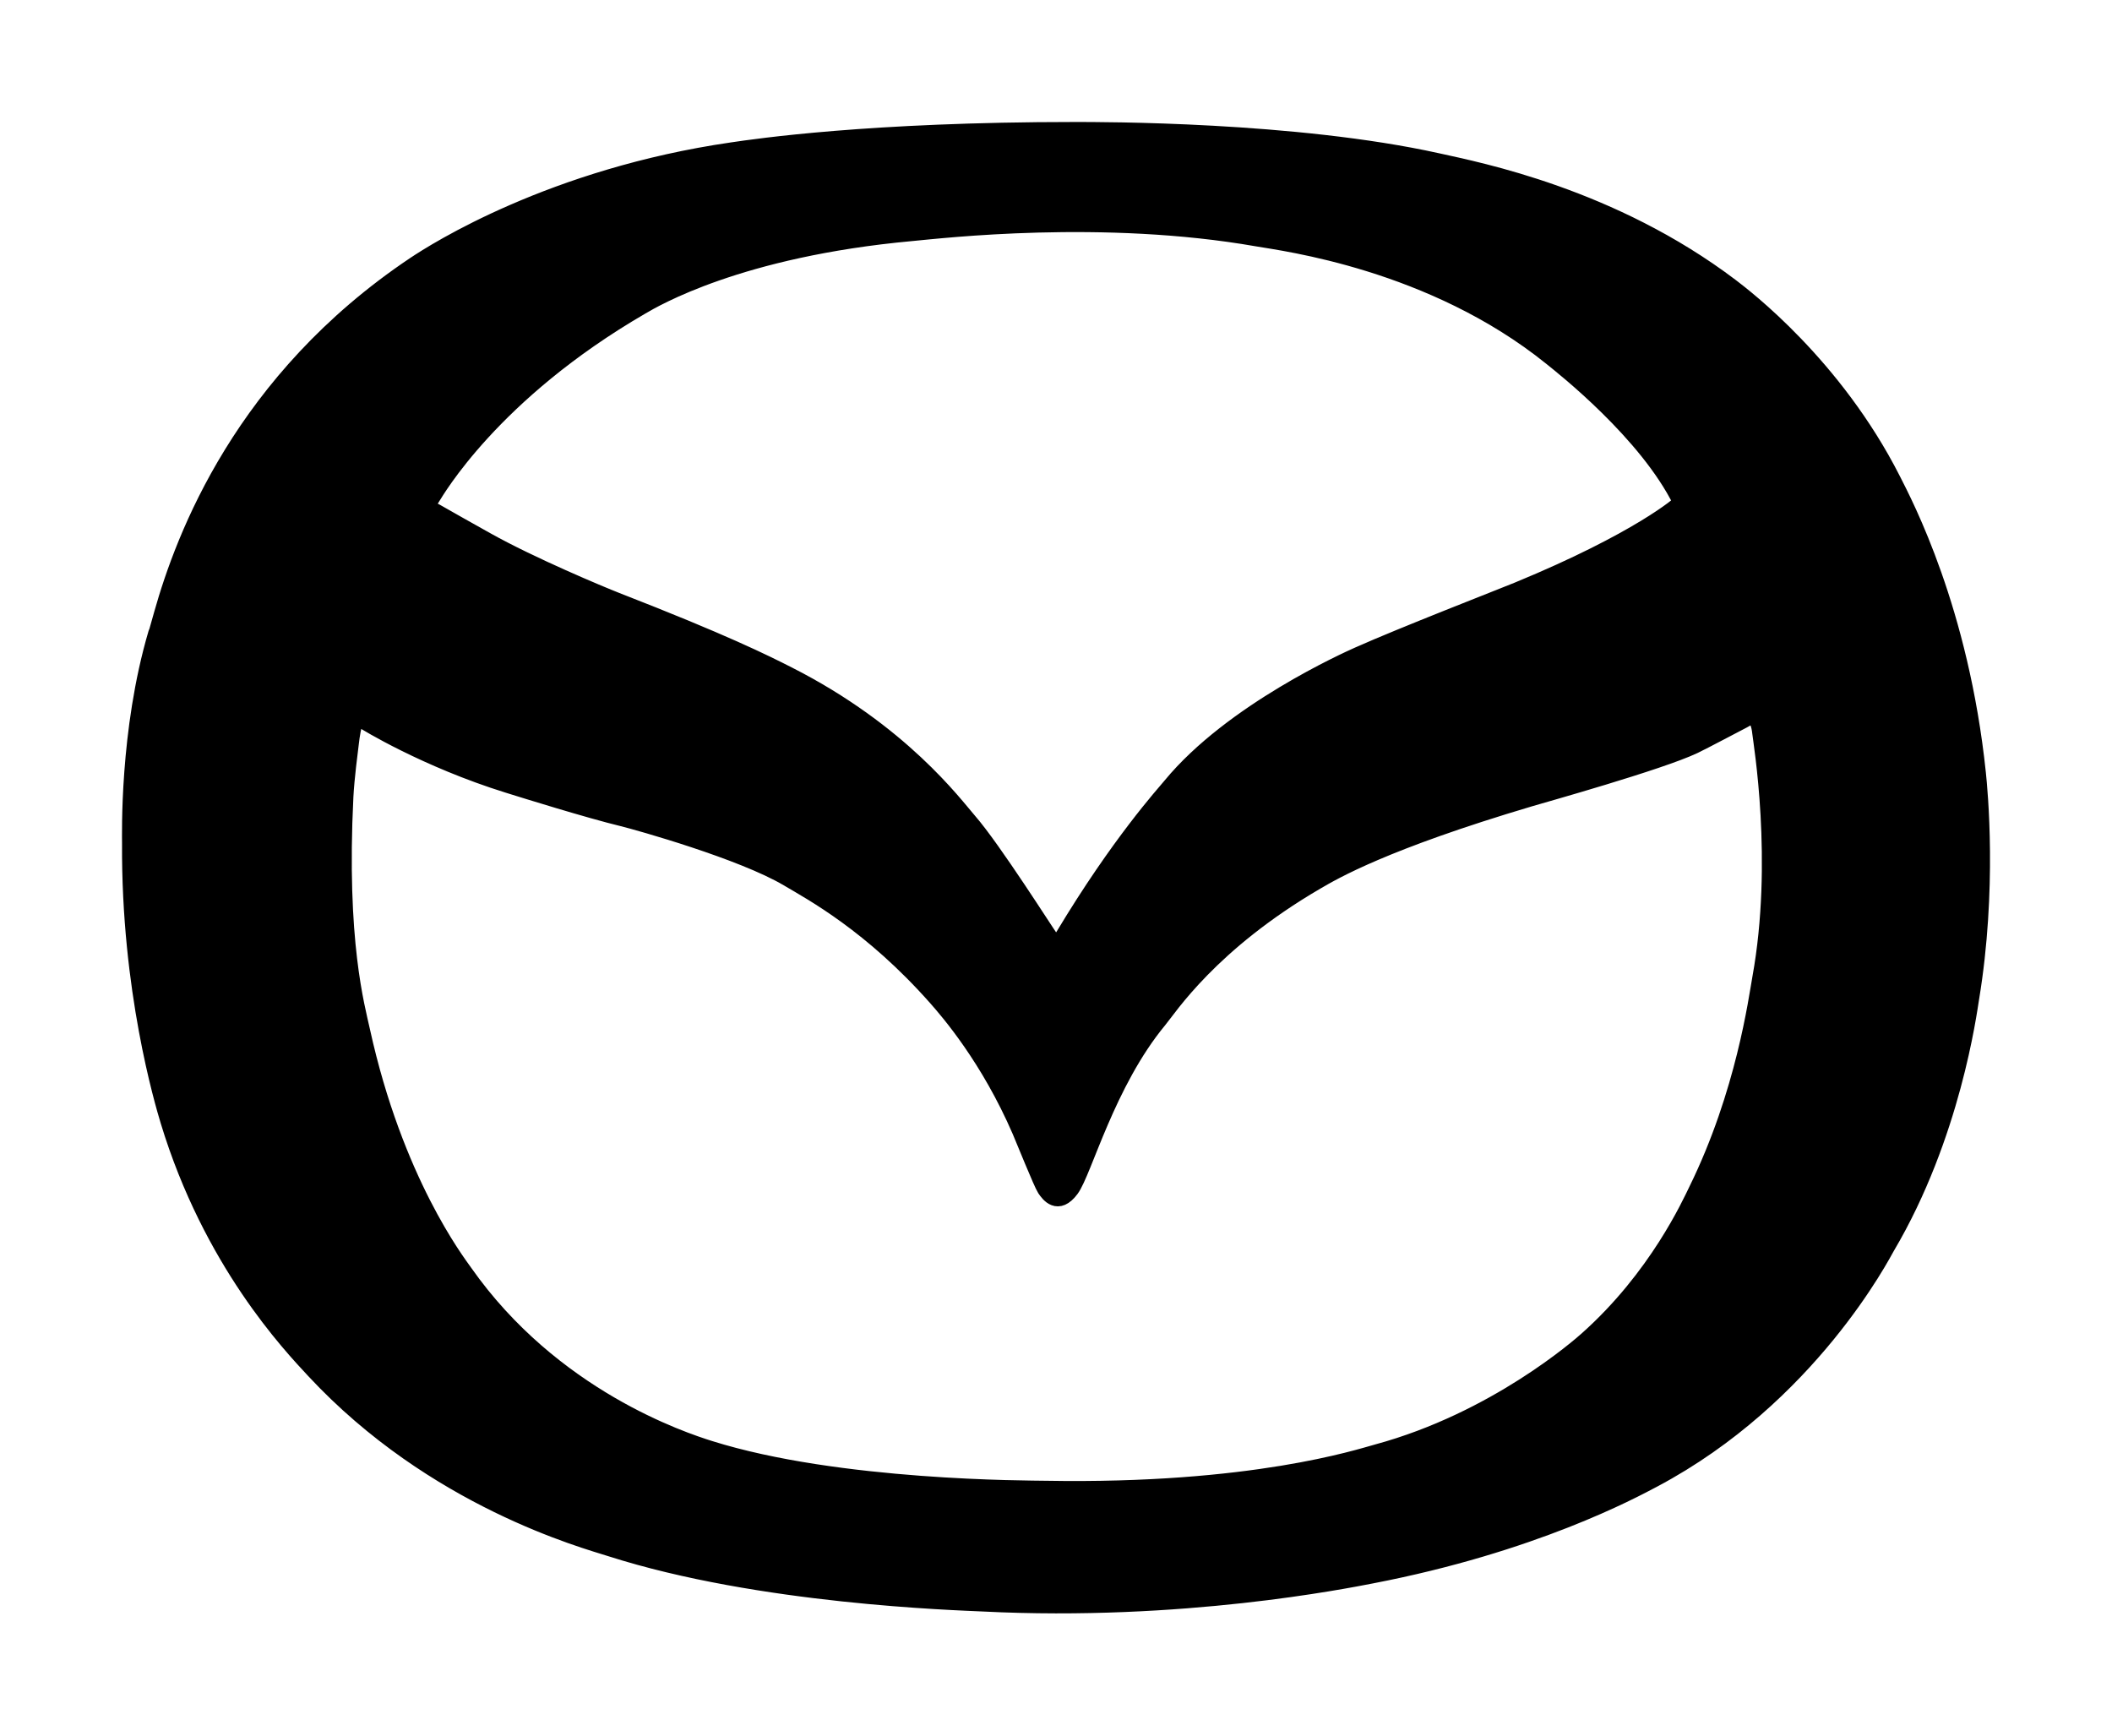
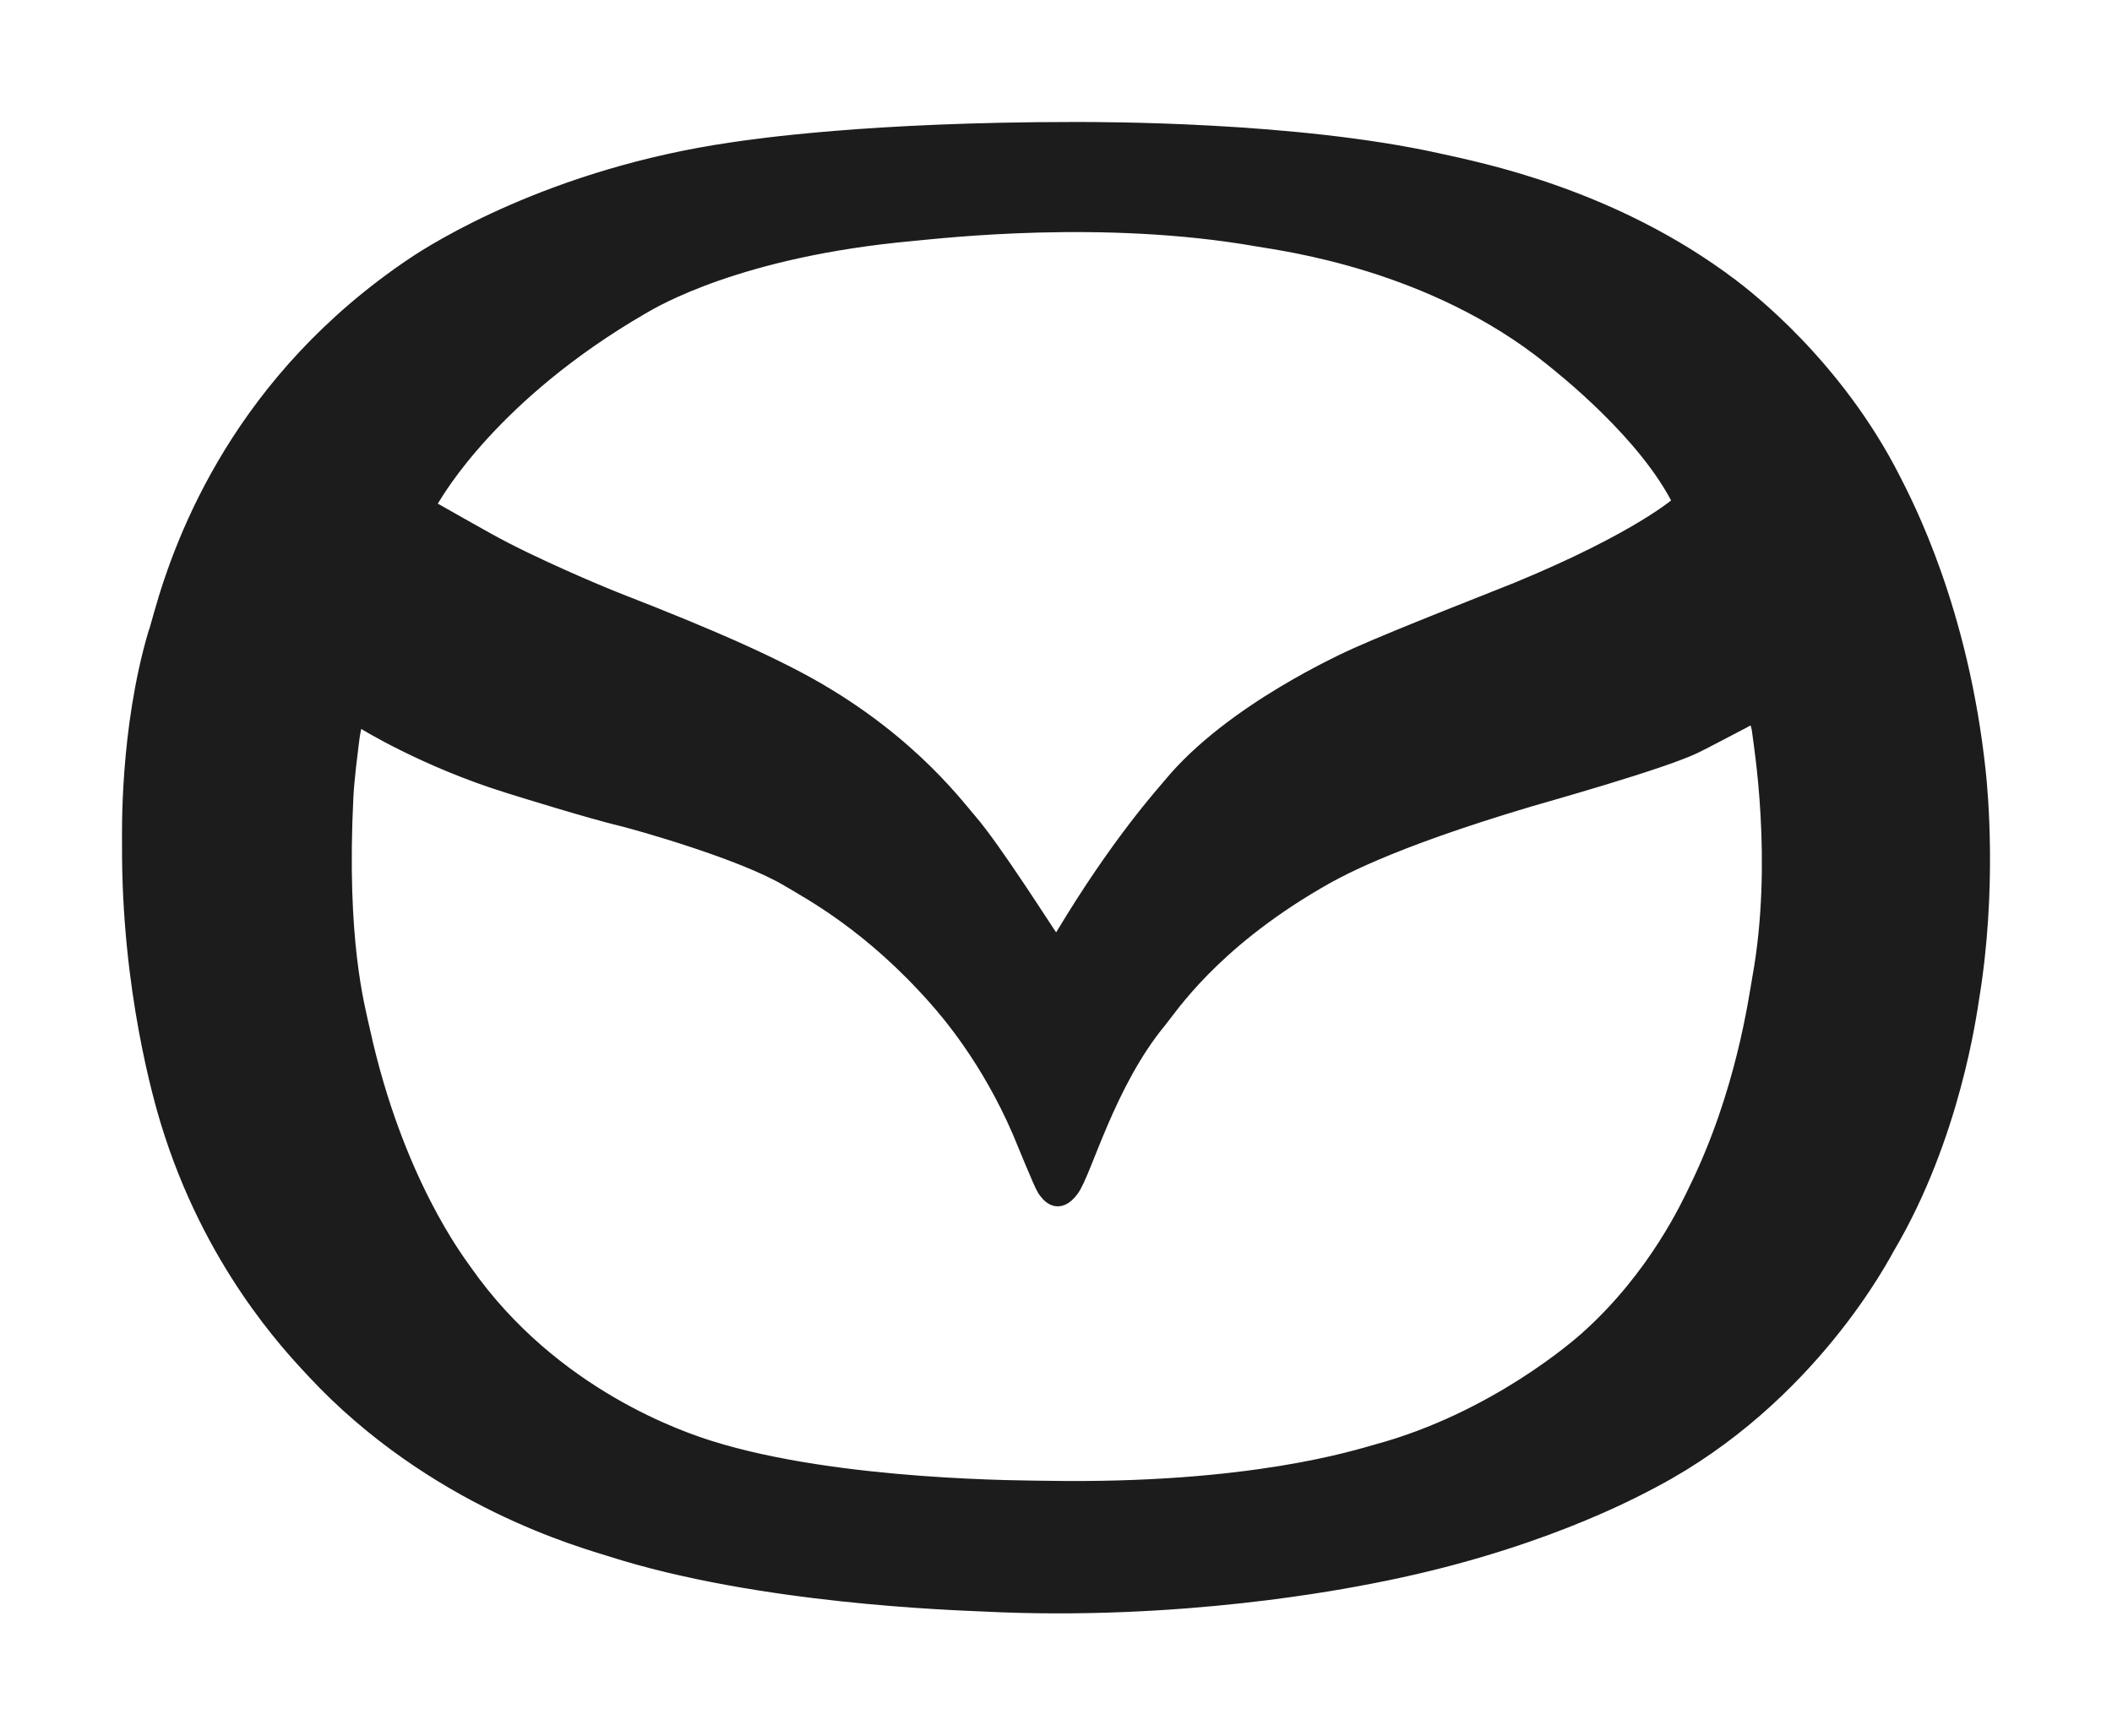
<svg xmlns="http://www.w3.org/2000/svg" xmlns:xlink="http://www.w3.org/1999/xlink" viewBox="-16.878 -16.88 274.929 225.909">
  <defs>
    <path id="a" d="M239.76 113.065c-.305 1.852-2.412 17.908-10.98 32.408-.508.861-10.039 19.49-30.414 30.293-2.733 1.448-15.672 8.454-36.747 12.506-3.394.65-24.716 4.928-50.483 3.635-3.528-.17-29.12-.935-48.547-7.162-3.309-1.061-22.955-6.334-38.628-23.188-3.062-3.295-13.39-14.146-18.968-32.521-.743-2.46-5.104-17.144-4.984-36.104.007-1.054-.354-14.62 3.401-27.359.374-1.259-2.05 7.401.763-2.581 2.821-9.981 10.449-30.406 32.874-45.437 2.765-1.854 17.964-11.51 41.393-14.91C81.526 2.191 96.281 0 123.053 0c3.344 0 28.646-.057 47.197 4.051 5.443 1.209 22.715 4.582 38.219 16.316 1.816 1.387 13.504 10.279 21.074 25.189 1.648 3.245 8.865 16.968 11.092 38.219.24 2.284 1.47 15.087-.875 29.29m-54.72-83.358c-15.496-12.506-34.854-14.91-38.211-15.496-20.142-3.528-41.053-1.075-45.026-.707-22.489 2.057-33.468 8.574-35.165 9.564-19.434 11.277-26.717 24.073-27.183 24.78-.474.699-.41 1.053-.354 1.35.057.291.467.291.94.588.466.289 4.935 2.785 6.455 3.641 5.754 3.224 14.86 7.027 16.847 7.805 14.033 5.458 19.313 8.102 22.432 9.686 14.676 7.459 21.612 16.868 23.535 19.08 3.117 3.578 10.039 14.501 10.569 15.208.53.699 1.195.452 1.646-.297 7.219-12.033 13.121-18.516 13.971-19.548 7.98-9.686 23.074-16.423 24.418-17.023 5.643-2.524 18.82-7.643 20.785-8.455 15.674-6.455 21.244-11.27 21.195-11.39-4.425-8.995-15.328-17.555-16.854-18.786m27.183 48.844c-.234-2.29-1.174-2.29-1.174-2.29s-.354.354-.939.645c-.588.297-5.315 2.807-6.455 3.344-4.461 2.113-19.702 6.377-21.37 6.871-18.962 5.635-25.479 9.467-27.771 10.803-13.793 8.045-19.174 16.444-20.488 18.021-6.752 8.158-9.75 19.731-11.444 22.015-1.754 2.354-2.991.65-3.465-.057-.466-.707-2.792-6.512-3.23-7.516-4.107-9.509-9.346-15.539-10.915-17.32-8.456-9.565-16.197-13.708-19.314-15.554-5.932-3.521-19.463-7.315-21.485-7.812-4.348-1.053-12.654-3.633-14.91-4.34-10.746-3.344-18.671-8.223-18.904-8.398-.24-.178-.707-.291-.94.062s-.474 1.874-.586 2.878c-.121.997-.58 4.454-.707 6.921-.94 18.848 1.499 27.388 2.17 30.471 4.291 19.547 12.372 30.053 13.326 31.41 11.453 16.316 28.427 21.866 31.877 22.955 16.791 5.281 41.739 5.183 43.74 5.225 26.885.467 40.764-4.113 43.145-4.758 15.386-4.171 26.371-13.85 27.298-14.677 9.104-8.103 13.418-17.702 14.266-19.435 6.166-12.562 7.791-24.893 8.279-27.587 2.753-15.207.109-30.767-.004-31.877" />
  </defs>
  <clipPath id="b">
    <use xlink:href="#a" overflow="visible" />
  </clipPath>
  <g clip-path="url(#b)">
-     <rect x="-1000" y="-1000" width="3000" height="3000" fill="#000000" />
+     <rect x="-1000" y="-1000" width="3000" height="3000" fill="#1c1c1c" />
  </g>
-   <use xlink:href="#a" fill="none" stroke="#000000" stroke-width="2" />
+   <use xlink:href="#a" fill="none" stroke="#1c1c1c" stroke-width="2" />
</svg>
